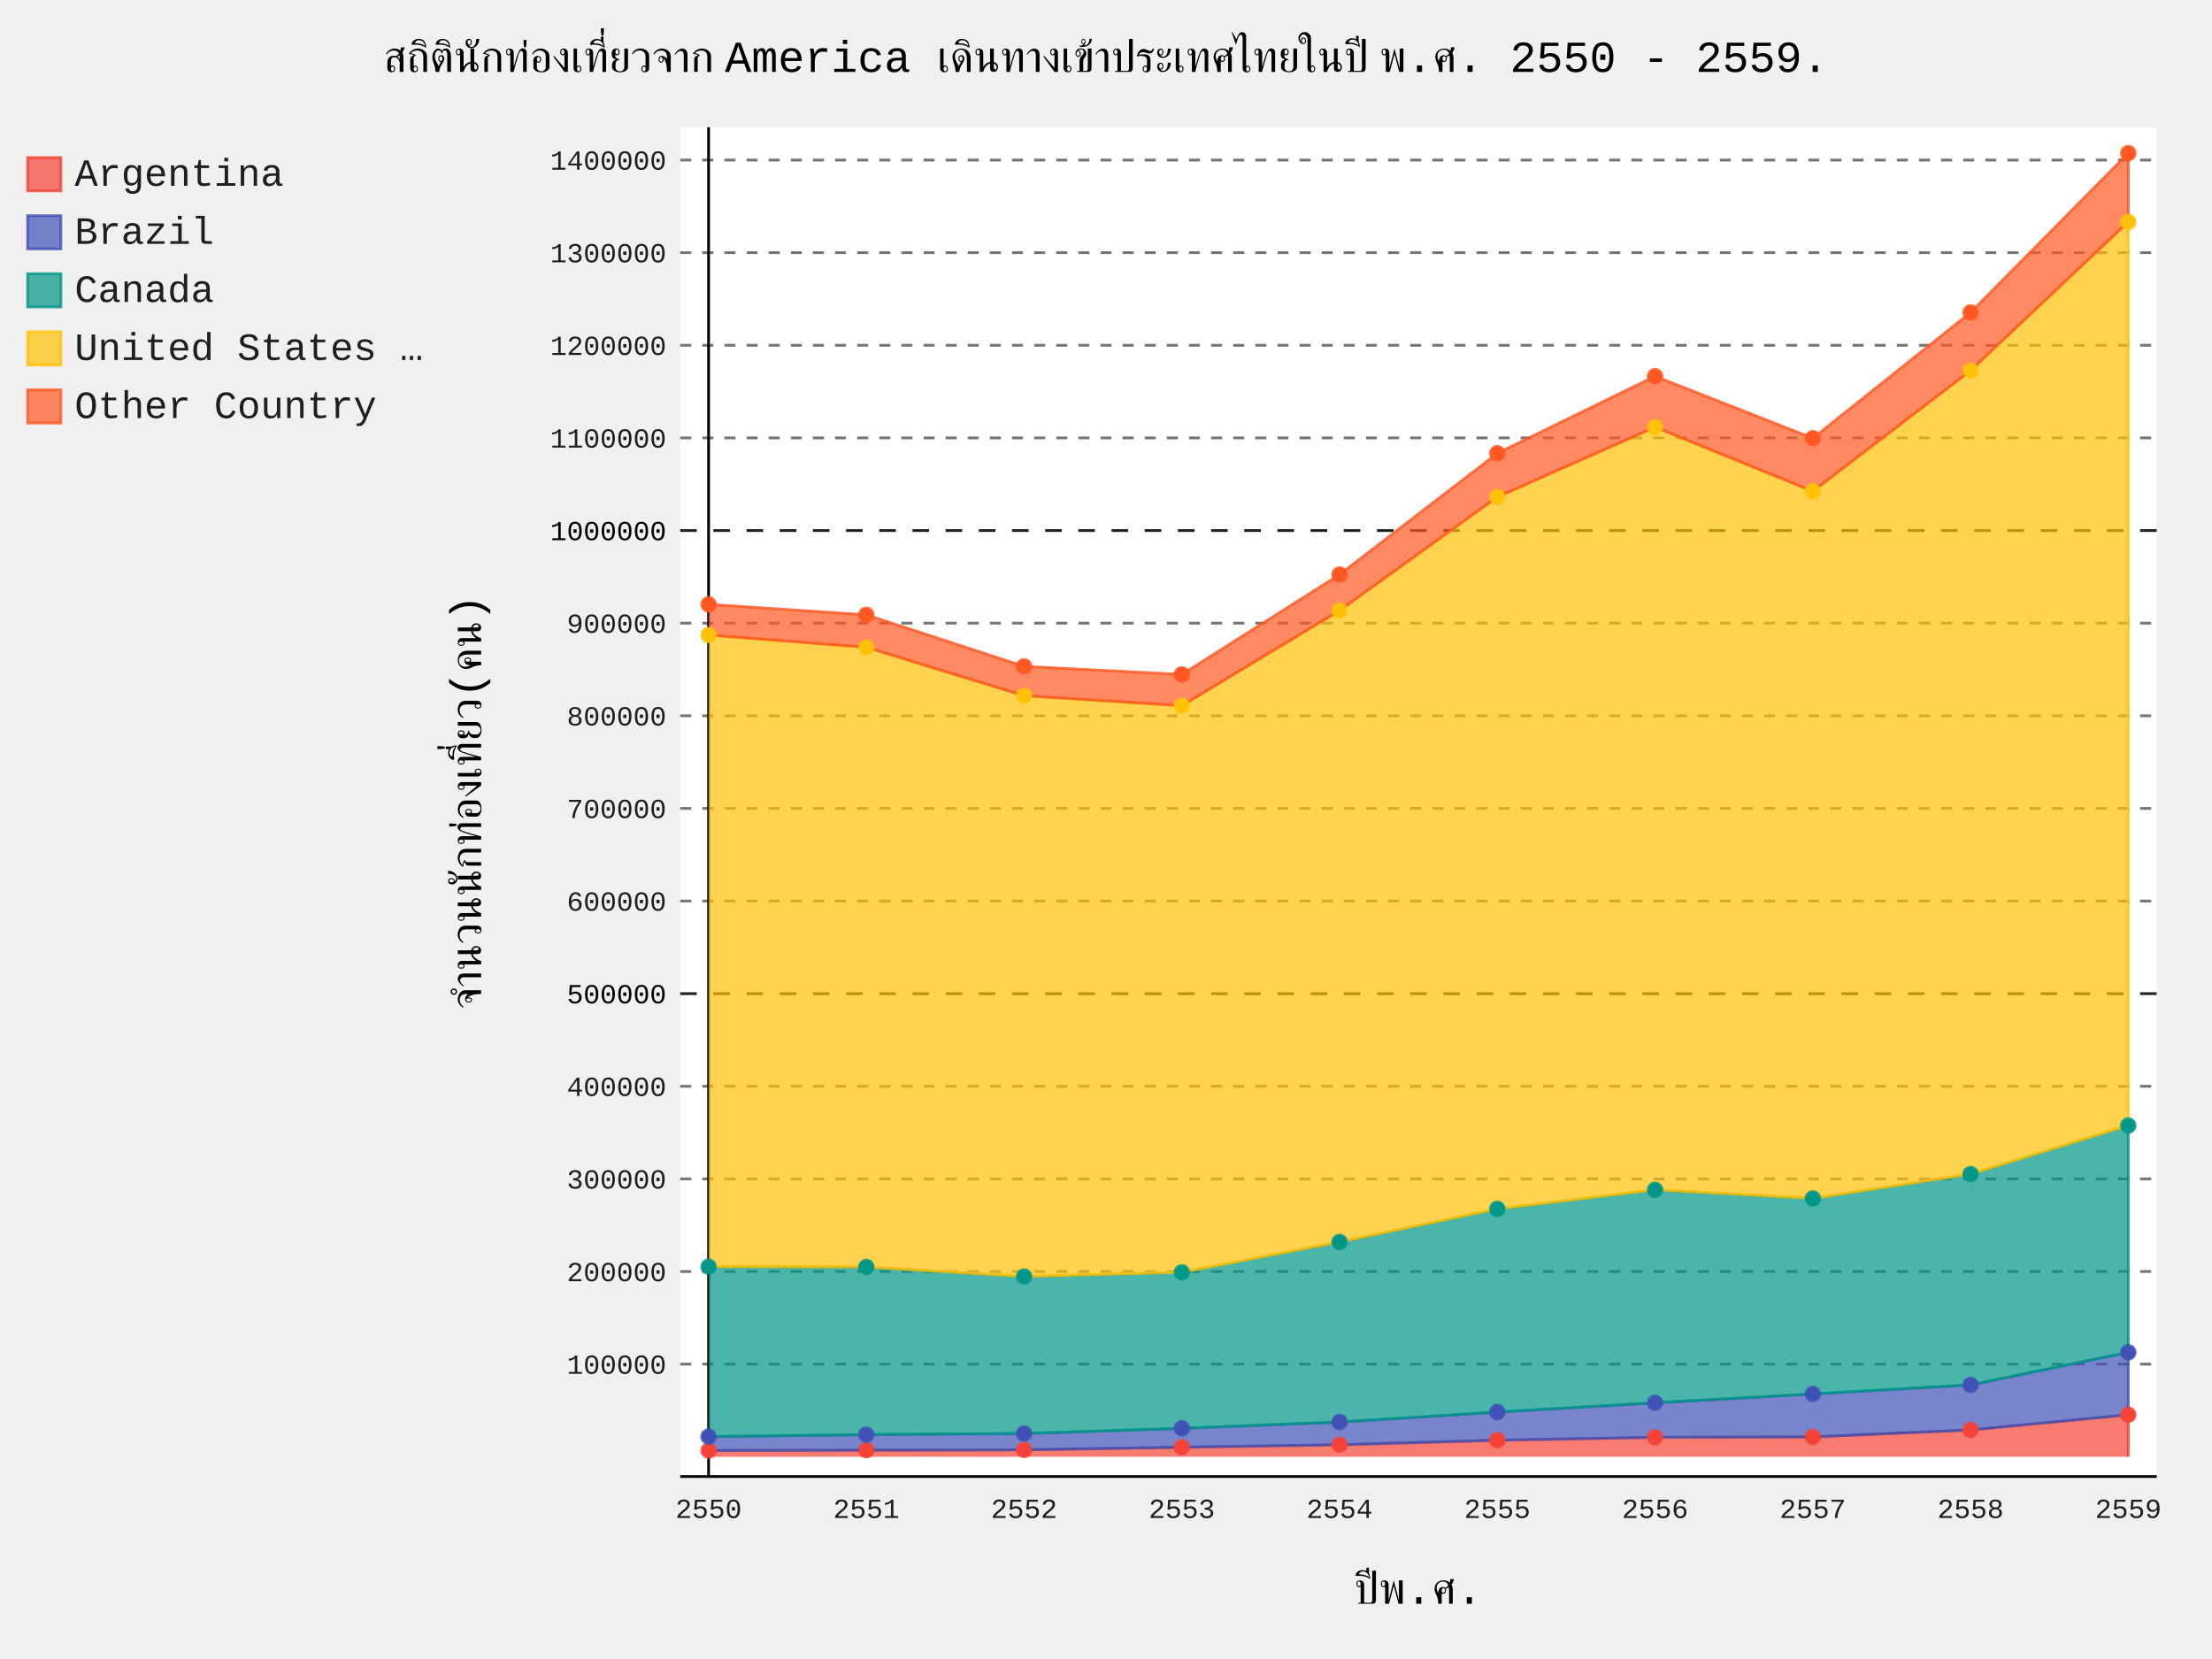
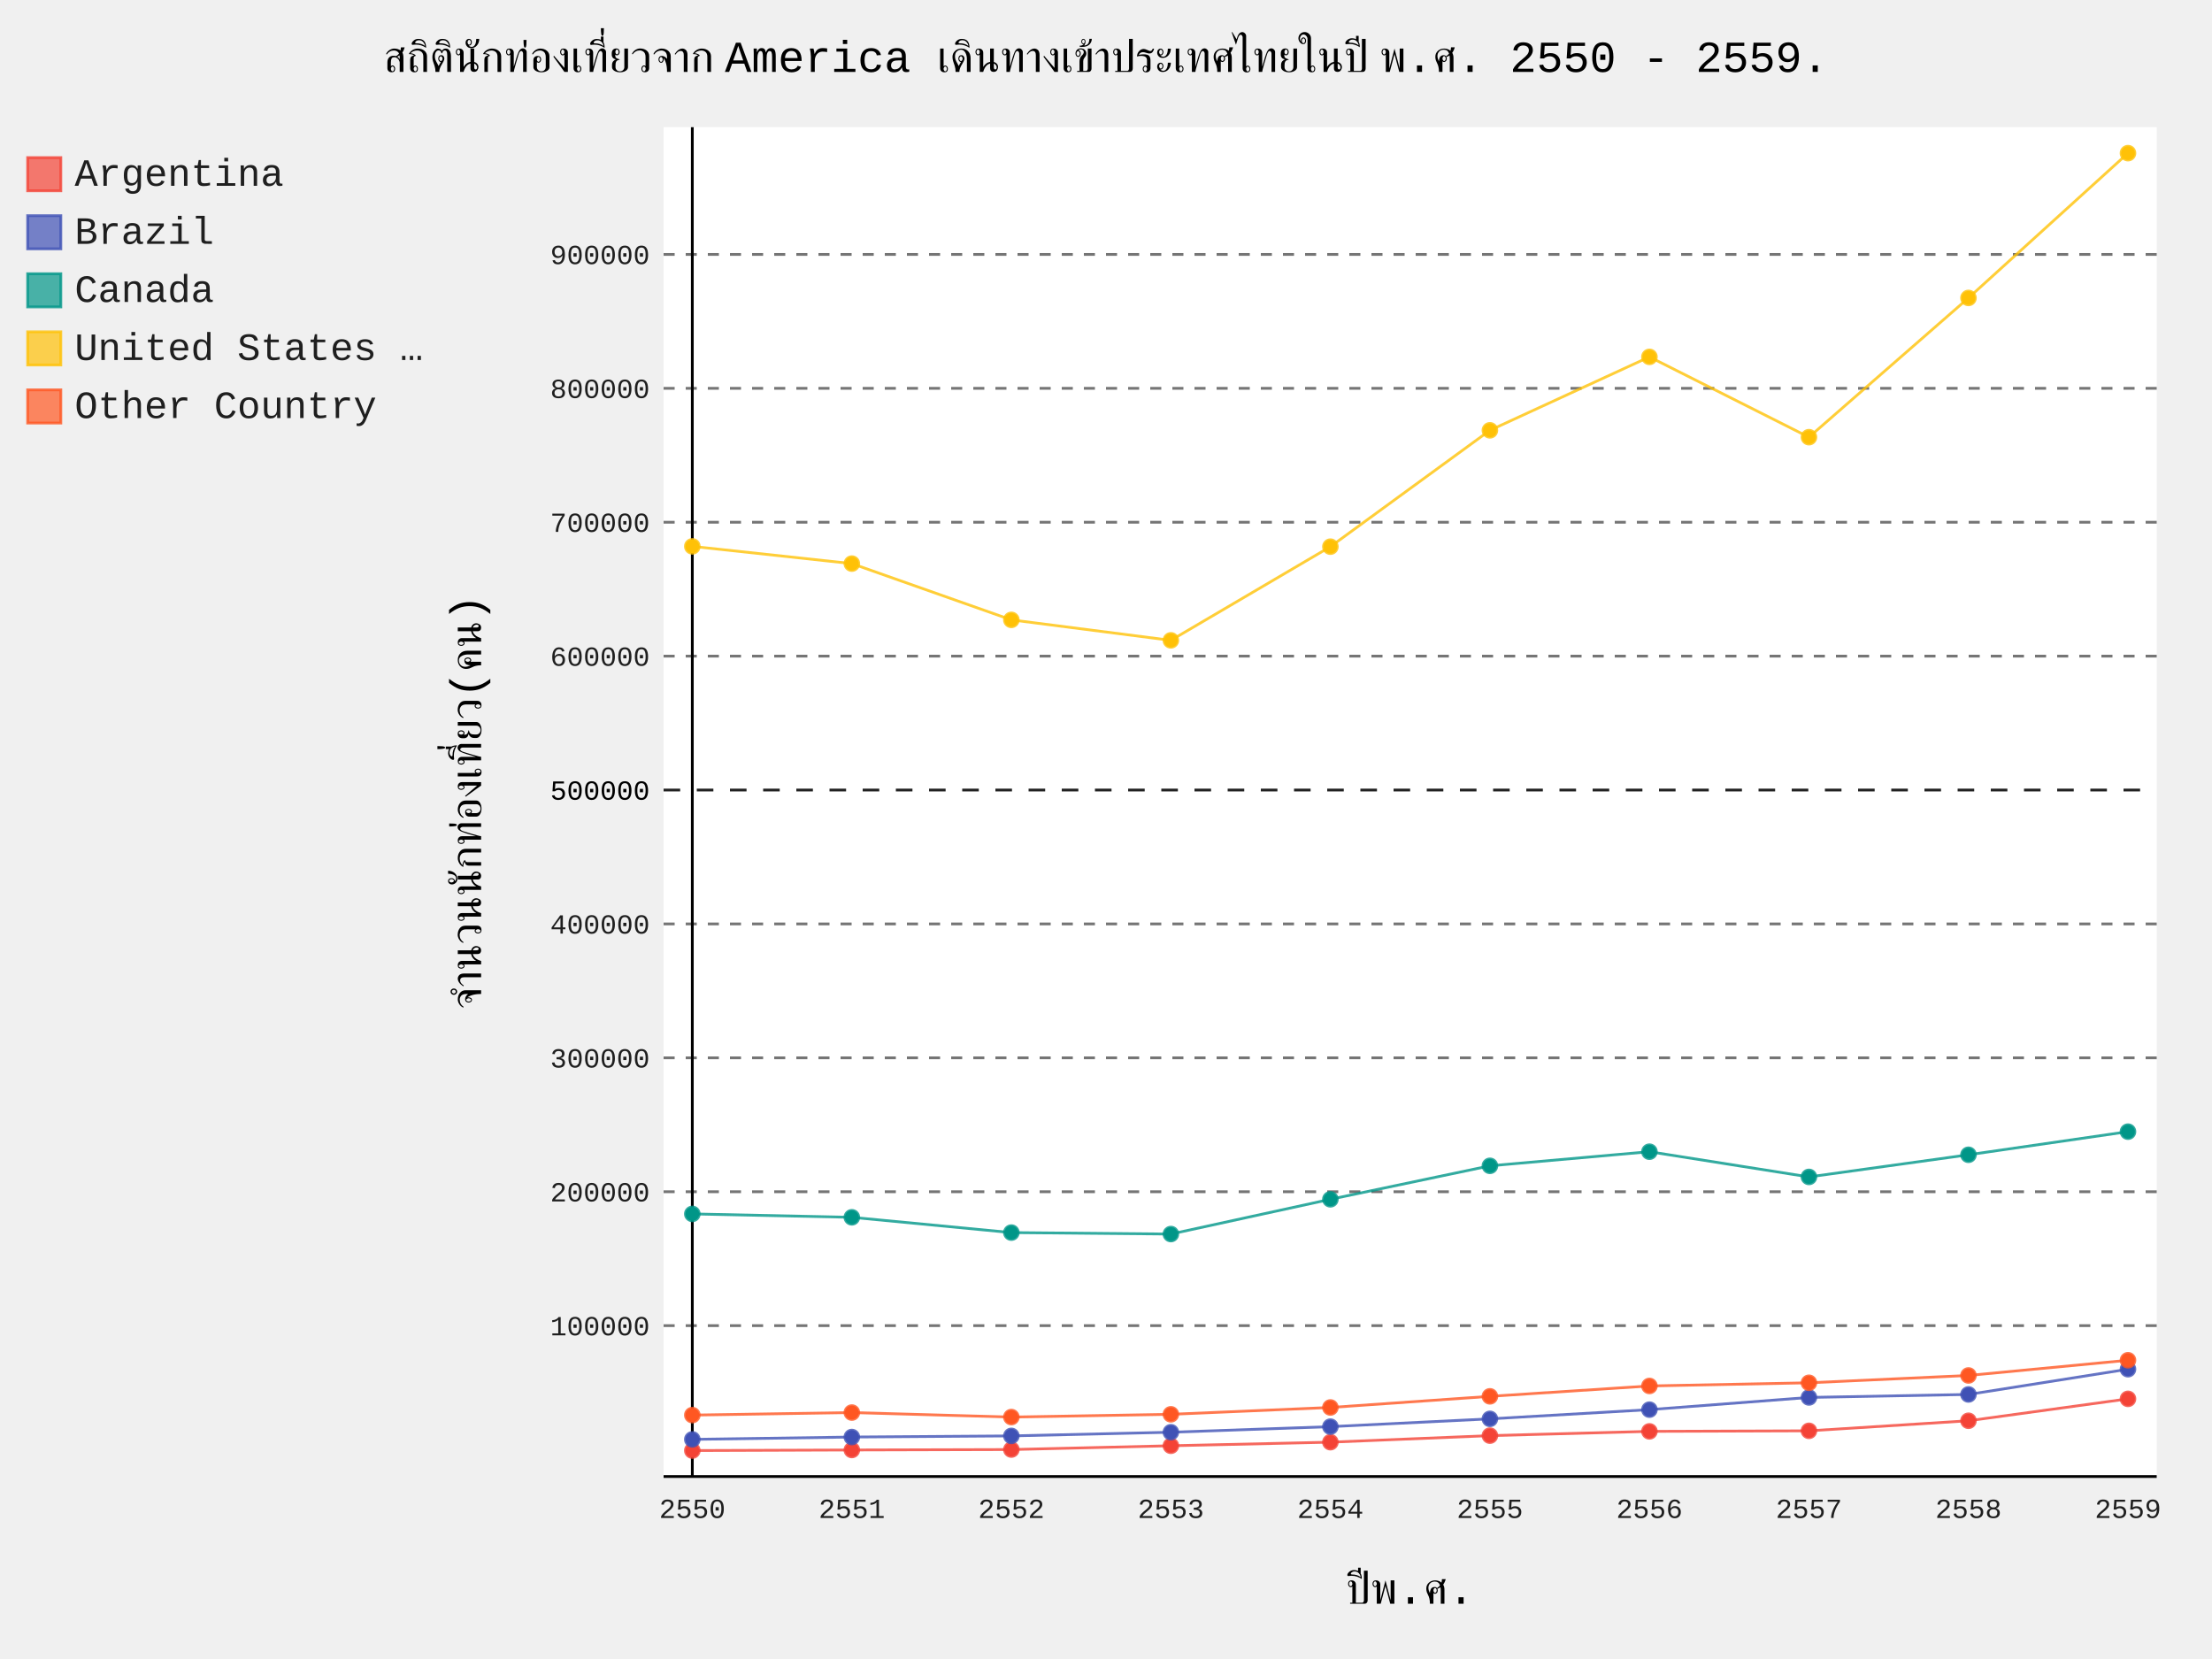
- <svg xmlns="http://www.w3.org/2000/svg" id="chart-09b6142a-4076-4bec-ab4a-c68f798ae12e" class="pygal-chart" viewBox="0 0 800 600">
+ <svg xmlns="http://www.w3.org/2000/svg" id="chart-22b1b432-6622-40fc-a43f-d8c0dc845e52" class="pygal-chart" viewBox="0 0 800 600">
  <defs>
-     <style type="text/css">#chart-09b6142a-4076-4bec-ab4a-c68f798ae12e{-webkit-user-select:none;-webkit-font-smoothing:antialiased;font-family:Consolas,"Liberation Mono",Menlo,Courier,monospace}#chart-09b6142a-4076-4bec-ab4a-c68f798ae12e .title{font-family:Consolas,"Liberation Mono",Menlo,Courier,monospace;font-size:16px}#chart-09b6142a-4076-4bec-ab4a-c68f798ae12e .legends .legend text{font-family:Consolas,"Liberation Mono",Menlo,Courier,monospace;font-size:14px}#chart-09b6142a-4076-4bec-ab4a-c68f798ae12e .axis text{font-family:Consolas,"Liberation Mono",Menlo,Courier,monospace;font-size:10px}#chart-09b6142a-4076-4bec-ab4a-c68f798ae12e .axis text.major{font-family:Consolas,"Liberation Mono",Menlo,Courier,monospace;font-size:10px}#chart-09b6142a-4076-4bec-ab4a-c68f798ae12e .text-overlay text.value{font-family:Consolas,"Liberation Mono",Menlo,Courier,monospace;font-size:16px}#chart-09b6142a-4076-4bec-ab4a-c68f798ae12e .text-overlay text.label{font-family:Consolas,"Liberation Mono",Menlo,Courier,monospace;font-size:10px}#chart-09b6142a-4076-4bec-ab4a-c68f798ae12e .tooltip{font-family:Consolas,"Liberation Mono",Menlo,Courier,monospace;font-size:14px}#chart-09b6142a-4076-4bec-ab4a-c68f798ae12e text.no_data{font-family:Consolas,"Liberation Mono",Menlo,Courier,monospace;font-size:64px}
- #chart-09b6142a-4076-4bec-ab4a-c68f798ae12e{background-color:transparent}#chart-09b6142a-4076-4bec-ab4a-c68f798ae12e path,#chart-09b6142a-4076-4bec-ab4a-c68f798ae12e line,#chart-09b6142a-4076-4bec-ab4a-c68f798ae12e rect,#chart-09b6142a-4076-4bec-ab4a-c68f798ae12e circle{-webkit-transition:150ms;-moz-transition:150ms;transition:150ms}#chart-09b6142a-4076-4bec-ab4a-c68f798ae12e .graph &gt; .background{fill:transparent}#chart-09b6142a-4076-4bec-ab4a-c68f798ae12e .plot &gt; .background{fill:#FFFFFF}#chart-09b6142a-4076-4bec-ab4a-c68f798ae12e .graph{fill:rgba(0,0,0,.87)}#chart-09b6142a-4076-4bec-ab4a-c68f798ae12e text.no_data{fill:rgba(0,0,0,1)}#chart-09b6142a-4076-4bec-ab4a-c68f798ae12e .title{fill:rgba(0,0,0,1)}#chart-09b6142a-4076-4bec-ab4a-c68f798ae12e .legends .legend text{fill:rgba(0,0,0,.87)}#chart-09b6142a-4076-4bec-ab4a-c68f798ae12e .legends .legend:hover text{fill:rgba(0,0,0,1)}#chart-09b6142a-4076-4bec-ab4a-c68f798ae12e .axis .line{stroke:rgba(0,0,0,1)}#chart-09b6142a-4076-4bec-ab4a-c68f798ae12e .axis .guide.line{stroke:rgba(0,0,0,.54)}#chart-09b6142a-4076-4bec-ab4a-c68f798ae12e .axis .major.line{stroke:rgba(0,0,0,.87)}#chart-09b6142a-4076-4bec-ab4a-c68f798ae12e .axis text.major{fill:rgba(0,0,0,1)}#chart-09b6142a-4076-4bec-ab4a-c68f798ae12e .axis.y .guides:hover .guide.line,#chart-09b6142a-4076-4bec-ab4a-c68f798ae12e .line-graph .axis.x .guides:hover .guide.line,#chart-09b6142a-4076-4bec-ab4a-c68f798ae12e .stackedline-graph .axis.x .guides:hover .guide.line,#chart-09b6142a-4076-4bec-ab4a-c68f798ae12e .xy-graph .axis.x .guides:hover .guide.line{stroke:rgba(0,0,0,1)}#chart-09b6142a-4076-4bec-ab4a-c68f798ae12e .axis .guides:hover text{fill:rgba(0,0,0,1)}#chart-09b6142a-4076-4bec-ab4a-c68f798ae12e .reactive{fill-opacity:.7;stroke-opacity:.8}#chart-09b6142a-4076-4bec-ab4a-c68f798ae12e .ci{stroke:rgba(0,0,0,.87)}#chart-09b6142a-4076-4bec-ab4a-c68f798ae12e .reactive.active,#chart-09b6142a-4076-4bec-ab4a-c68f798ae12e .active .reactive{fill-opacity:.8;stroke-opacity:.9;stroke-width:4}#chart-09b6142a-4076-4bec-ab4a-c68f798ae12e .ci .reactive.active{stroke-width:1.5}#chart-09b6142a-4076-4bec-ab4a-c68f798ae12e .series text{fill:rgba(0,0,0,1)}#chart-09b6142a-4076-4bec-ab4a-c68f798ae12e .tooltip rect{fill:#FFFFFF;stroke:rgba(0,0,0,1);-webkit-transition:opacity 150ms;-moz-transition:opacity 150ms;transition:opacity 150ms}#chart-09b6142a-4076-4bec-ab4a-c68f798ae12e .tooltip .label{fill:rgba(0,0,0,.87)}#chart-09b6142a-4076-4bec-ab4a-c68f798ae12e .tooltip .label{fill:rgba(0,0,0,.87)}#chart-09b6142a-4076-4bec-ab4a-c68f798ae12e .tooltip .legend{font-size:.8em;fill:rgba(0,0,0,.54)}#chart-09b6142a-4076-4bec-ab4a-c68f798ae12e .tooltip .x_label{font-size:.6em;fill:rgba(0,0,0,1)}#chart-09b6142a-4076-4bec-ab4a-c68f798ae12e .tooltip .xlink{font-size:.5em;text-decoration:underline}#chart-09b6142a-4076-4bec-ab4a-c68f798ae12e .tooltip .value{font-size:1.5em}#chart-09b6142a-4076-4bec-ab4a-c68f798ae12e .bound{font-size:.5em}#chart-09b6142a-4076-4bec-ab4a-c68f798ae12e .max-value{font-size:.75em;fill:rgba(0,0,0,.54)}#chart-09b6142a-4076-4bec-ab4a-c68f798ae12e .map-element{fill:#FFFFFF;stroke:rgba(0,0,0,.54) !important}#chart-09b6142a-4076-4bec-ab4a-c68f798ae12e .map-element .reactive{fill-opacity:inherit;stroke-opacity:inherit}#chart-09b6142a-4076-4bec-ab4a-c68f798ae12e .color-0,#chart-09b6142a-4076-4bec-ab4a-c68f798ae12e .color-0 a:visited{stroke:#F44336;fill:#F44336}#chart-09b6142a-4076-4bec-ab4a-c68f798ae12e .color-1,#chart-09b6142a-4076-4bec-ab4a-c68f798ae12e .color-1 a:visited{stroke:#3F51B5;fill:#3F51B5}#chart-09b6142a-4076-4bec-ab4a-c68f798ae12e .color-2,#chart-09b6142a-4076-4bec-ab4a-c68f798ae12e .color-2 a:visited{stroke:#009688;fill:#009688}#chart-09b6142a-4076-4bec-ab4a-c68f798ae12e .color-3,#chart-09b6142a-4076-4bec-ab4a-c68f798ae12e .color-3 a:visited{stroke:#FFC107;fill:#FFC107}#chart-09b6142a-4076-4bec-ab4a-c68f798ae12e .color-4,#chart-09b6142a-4076-4bec-ab4a-c68f798ae12e .color-4 a:visited{stroke:#FF5722;fill:#FF5722}#chart-09b6142a-4076-4bec-ab4a-c68f798ae12e .text-overlay .color-0 text{fill:black}#chart-09b6142a-4076-4bec-ab4a-c68f798ae12e .text-overlay .color-1 text{fill:black}#chart-09b6142a-4076-4bec-ab4a-c68f798ae12e .text-overlay .color-2 text{fill:black}#chart-09b6142a-4076-4bec-ab4a-c68f798ae12e .text-overlay .color-3 text{fill:black}#chart-09b6142a-4076-4bec-ab4a-c68f798ae12e .text-overlay .color-4 text{fill:black}
- #chart-09b6142a-4076-4bec-ab4a-c68f798ae12e text.no_data{text-anchor:middle}#chart-09b6142a-4076-4bec-ab4a-c68f798ae12e .guide.line{fill:none}#chart-09b6142a-4076-4bec-ab4a-c68f798ae12e .centered{text-anchor:middle}#chart-09b6142a-4076-4bec-ab4a-c68f798ae12e .title{text-anchor:middle}#chart-09b6142a-4076-4bec-ab4a-c68f798ae12e .legends .legend text{fill-opacity:1}#chart-09b6142a-4076-4bec-ab4a-c68f798ae12e .axis.x text{text-anchor:middle}#chart-09b6142a-4076-4bec-ab4a-c68f798ae12e .axis.x:not(.web) text[transform]{text-anchor:start}#chart-09b6142a-4076-4bec-ab4a-c68f798ae12e .axis.x:not(.web) text[transform].backwards{text-anchor:end}#chart-09b6142a-4076-4bec-ab4a-c68f798ae12e .axis.y text{text-anchor:end}#chart-09b6142a-4076-4bec-ab4a-c68f798ae12e .axis.y text[transform].backwards{text-anchor:start}#chart-09b6142a-4076-4bec-ab4a-c68f798ae12e .axis.y2 text{text-anchor:start}#chart-09b6142a-4076-4bec-ab4a-c68f798ae12e .axis.y2 text[transform].backwards{text-anchor:end}#chart-09b6142a-4076-4bec-ab4a-c68f798ae12e .axis .guide.line{stroke-dasharray:4,4}#chart-09b6142a-4076-4bec-ab4a-c68f798ae12e .axis .major.guide.line{stroke-dasharray:6,6}#chart-09b6142a-4076-4bec-ab4a-c68f798ae12e .horizontal .axis.y .guide.line,#chart-09b6142a-4076-4bec-ab4a-c68f798ae12e .horizontal .axis.y2 .guide.line,#chart-09b6142a-4076-4bec-ab4a-c68f798ae12e .vertical .axis.x .guide.line{opacity:0}#chart-09b6142a-4076-4bec-ab4a-c68f798ae12e .horizontal .axis.always_show .guide.line,#chart-09b6142a-4076-4bec-ab4a-c68f798ae12e .vertical .axis.always_show .guide.line{opacity:1 !important}#chart-09b6142a-4076-4bec-ab4a-c68f798ae12e .axis.y .guides:hover .guide.line,#chart-09b6142a-4076-4bec-ab4a-c68f798ae12e .axis.y2 .guides:hover .guide.line,#chart-09b6142a-4076-4bec-ab4a-c68f798ae12e .axis.x .guides:hover .guide.line{opacity:1}#chart-09b6142a-4076-4bec-ab4a-c68f798ae12e .axis .guides:hover text{opacity:1}#chart-09b6142a-4076-4bec-ab4a-c68f798ae12e .nofill{fill:none}#chart-09b6142a-4076-4bec-ab4a-c68f798ae12e .subtle-fill{fill-opacity:.2}#chart-09b6142a-4076-4bec-ab4a-c68f798ae12e .dot{stroke-width:1px;fill-opacity:1}#chart-09b6142a-4076-4bec-ab4a-c68f798ae12e .dot.active{stroke-width:5px}#chart-09b6142a-4076-4bec-ab4a-c68f798ae12e .dot.negative{fill:transparent}#chart-09b6142a-4076-4bec-ab4a-c68f798ae12e text,#chart-09b6142a-4076-4bec-ab4a-c68f798ae12e tspan{stroke:none !important}#chart-09b6142a-4076-4bec-ab4a-c68f798ae12e .series text.active{opacity:1}#chart-09b6142a-4076-4bec-ab4a-c68f798ae12e .tooltip rect{fill-opacity:.95;stroke-width:.5}#chart-09b6142a-4076-4bec-ab4a-c68f798ae12e .tooltip text{fill-opacity:1}#chart-09b6142a-4076-4bec-ab4a-c68f798ae12e .showable{visibility:hidden}#chart-09b6142a-4076-4bec-ab4a-c68f798ae12e .showable.shown{visibility:visible}#chart-09b6142a-4076-4bec-ab4a-c68f798ae12e .gauge-background{fill:rgba(229,229,229,1);stroke:none}#chart-09b6142a-4076-4bec-ab4a-c68f798ae12e .bg-lines{stroke:transparent;stroke-width:2px}</style>
+     <style type="text/css">#chart-22b1b432-6622-40fc-a43f-d8c0dc845e52{-webkit-user-select:none;-webkit-font-smoothing:antialiased;font-family:Consolas,"Liberation Mono",Menlo,Courier,monospace}#chart-22b1b432-6622-40fc-a43f-d8c0dc845e52 .title{font-family:Consolas,"Liberation Mono",Menlo,Courier,monospace;font-size:16px}#chart-22b1b432-6622-40fc-a43f-d8c0dc845e52 .legends .legend text{font-family:Consolas,"Liberation Mono",Menlo,Courier,monospace;font-size:14px}#chart-22b1b432-6622-40fc-a43f-d8c0dc845e52 .axis text{font-family:Consolas,"Liberation Mono",Menlo,Courier,monospace;font-size:10px}#chart-22b1b432-6622-40fc-a43f-d8c0dc845e52 .axis text.major{font-family:Consolas,"Liberation Mono",Menlo,Courier,monospace;font-size:10px}#chart-22b1b432-6622-40fc-a43f-d8c0dc845e52 .text-overlay text.value{font-family:Consolas,"Liberation Mono",Menlo,Courier,monospace;font-size:16px}#chart-22b1b432-6622-40fc-a43f-d8c0dc845e52 .text-overlay text.label{font-family:Consolas,"Liberation Mono",Menlo,Courier,monospace;font-size:10px}#chart-22b1b432-6622-40fc-a43f-d8c0dc845e52 .tooltip{font-family:Consolas,"Liberation Mono",Menlo,Courier,monospace;font-size:14px}#chart-22b1b432-6622-40fc-a43f-d8c0dc845e52 text.no_data{font-family:Consolas,"Liberation Mono",Menlo,Courier,monospace;font-size:64px}
+ #chart-22b1b432-6622-40fc-a43f-d8c0dc845e52{background-color:transparent}#chart-22b1b432-6622-40fc-a43f-d8c0dc845e52 path,#chart-22b1b432-6622-40fc-a43f-d8c0dc845e52 line,#chart-22b1b432-6622-40fc-a43f-d8c0dc845e52 rect,#chart-22b1b432-6622-40fc-a43f-d8c0dc845e52 circle{-webkit-transition:150ms;-moz-transition:150ms;transition:150ms}#chart-22b1b432-6622-40fc-a43f-d8c0dc845e52 .graph &gt; .background{fill:transparent}#chart-22b1b432-6622-40fc-a43f-d8c0dc845e52 .plot &gt; .background{fill:#FFFFFF}#chart-22b1b432-6622-40fc-a43f-d8c0dc845e52 .graph{fill:rgba(0,0,0,.87)}#chart-22b1b432-6622-40fc-a43f-d8c0dc845e52 text.no_data{fill:rgba(0,0,0,1)}#chart-22b1b432-6622-40fc-a43f-d8c0dc845e52 .title{fill:rgba(0,0,0,1)}#chart-22b1b432-6622-40fc-a43f-d8c0dc845e52 .legends .legend text{fill:rgba(0,0,0,.87)}#chart-22b1b432-6622-40fc-a43f-d8c0dc845e52 .legends .legend:hover text{fill:rgba(0,0,0,1)}#chart-22b1b432-6622-40fc-a43f-d8c0dc845e52 .axis .line{stroke:rgba(0,0,0,1)}#chart-22b1b432-6622-40fc-a43f-d8c0dc845e52 .axis .guide.line{stroke:rgba(0,0,0,.54)}#chart-22b1b432-6622-40fc-a43f-d8c0dc845e52 .axis .major.line{stroke:rgba(0,0,0,.87)}#chart-22b1b432-6622-40fc-a43f-d8c0dc845e52 .axis text.major{fill:rgba(0,0,0,1)}#chart-22b1b432-6622-40fc-a43f-d8c0dc845e52 .axis.y .guides:hover .guide.line,#chart-22b1b432-6622-40fc-a43f-d8c0dc845e52 .line-graph .axis.x .guides:hover .guide.line,#chart-22b1b432-6622-40fc-a43f-d8c0dc845e52 .stackedline-graph .axis.x .guides:hover .guide.line,#chart-22b1b432-6622-40fc-a43f-d8c0dc845e52 .xy-graph .axis.x .guides:hover .guide.line{stroke:rgba(0,0,0,1)}#chart-22b1b432-6622-40fc-a43f-d8c0dc845e52 .axis .guides:hover text{fill:rgba(0,0,0,1)}#chart-22b1b432-6622-40fc-a43f-d8c0dc845e52 .reactive{fill-opacity:.7;stroke-opacity:.8}#chart-22b1b432-6622-40fc-a43f-d8c0dc845e52 .ci{stroke:rgba(0,0,0,.87)}#chart-22b1b432-6622-40fc-a43f-d8c0dc845e52 .reactive.active,#chart-22b1b432-6622-40fc-a43f-d8c0dc845e52 .active .reactive{fill-opacity:.8;stroke-opacity:.9;stroke-width:4}#chart-22b1b432-6622-40fc-a43f-d8c0dc845e52 .ci .reactive.active{stroke-width:1.5}#chart-22b1b432-6622-40fc-a43f-d8c0dc845e52 .series text{fill:rgba(0,0,0,1)}#chart-22b1b432-6622-40fc-a43f-d8c0dc845e52 .tooltip rect{fill:#FFFFFF;stroke:rgba(0,0,0,1);-webkit-transition:opacity 150ms;-moz-transition:opacity 150ms;transition:opacity 150ms}#chart-22b1b432-6622-40fc-a43f-d8c0dc845e52 .tooltip .label{fill:rgba(0,0,0,.87)}#chart-22b1b432-6622-40fc-a43f-d8c0dc845e52 .tooltip .label{fill:rgba(0,0,0,.87)}#chart-22b1b432-6622-40fc-a43f-d8c0dc845e52 .tooltip .legend{font-size:.8em;fill:rgba(0,0,0,.54)}#chart-22b1b432-6622-40fc-a43f-d8c0dc845e52 .tooltip .x_label{font-size:.6em;fill:rgba(0,0,0,1)}#chart-22b1b432-6622-40fc-a43f-d8c0dc845e52 .tooltip .xlink{font-size:.5em;text-decoration:underline}#chart-22b1b432-6622-40fc-a43f-d8c0dc845e52 .tooltip .value{font-size:1.5em}#chart-22b1b432-6622-40fc-a43f-d8c0dc845e52 .bound{font-size:.5em}#chart-22b1b432-6622-40fc-a43f-d8c0dc845e52 .max-value{font-size:.75em;fill:rgba(0,0,0,.54)}#chart-22b1b432-6622-40fc-a43f-d8c0dc845e52 .map-element{fill:#FFFFFF;stroke:rgba(0,0,0,.54) !important}#chart-22b1b432-6622-40fc-a43f-d8c0dc845e52 .map-element .reactive{fill-opacity:inherit;stroke-opacity:inherit}#chart-22b1b432-6622-40fc-a43f-d8c0dc845e52 .color-0,#chart-22b1b432-6622-40fc-a43f-d8c0dc845e52 .color-0 a:visited{stroke:#F44336;fill:#F44336}#chart-22b1b432-6622-40fc-a43f-d8c0dc845e52 .color-1,#chart-22b1b432-6622-40fc-a43f-d8c0dc845e52 .color-1 a:visited{stroke:#3F51B5;fill:#3F51B5}#chart-22b1b432-6622-40fc-a43f-d8c0dc845e52 .color-2,#chart-22b1b432-6622-40fc-a43f-d8c0dc845e52 .color-2 a:visited{stroke:#009688;fill:#009688}#chart-22b1b432-6622-40fc-a43f-d8c0dc845e52 .color-3,#chart-22b1b432-6622-40fc-a43f-d8c0dc845e52 .color-3 a:visited{stroke:#FFC107;fill:#FFC107}#chart-22b1b432-6622-40fc-a43f-d8c0dc845e52 .color-4,#chart-22b1b432-6622-40fc-a43f-d8c0dc845e52 .color-4 a:visited{stroke:#FF5722;fill:#FF5722}#chart-22b1b432-6622-40fc-a43f-d8c0dc845e52 .text-overlay .color-0 text{fill:black}#chart-22b1b432-6622-40fc-a43f-d8c0dc845e52 .text-overlay .color-1 text{fill:black}#chart-22b1b432-6622-40fc-a43f-d8c0dc845e52 .text-overlay .color-2 text{fill:black}#chart-22b1b432-6622-40fc-a43f-d8c0dc845e52 .text-overlay .color-3 text{fill:black}#chart-22b1b432-6622-40fc-a43f-d8c0dc845e52 .text-overlay .color-4 text{fill:black}
+ #chart-22b1b432-6622-40fc-a43f-d8c0dc845e52 text.no_data{text-anchor:middle}#chart-22b1b432-6622-40fc-a43f-d8c0dc845e52 .guide.line{fill:none}#chart-22b1b432-6622-40fc-a43f-d8c0dc845e52 .centered{text-anchor:middle}#chart-22b1b432-6622-40fc-a43f-d8c0dc845e52 .title{text-anchor:middle}#chart-22b1b432-6622-40fc-a43f-d8c0dc845e52 .legends .legend text{fill-opacity:1}#chart-22b1b432-6622-40fc-a43f-d8c0dc845e52 .axis.x text{text-anchor:middle}#chart-22b1b432-6622-40fc-a43f-d8c0dc845e52 .axis.x:not(.web) text[transform]{text-anchor:start}#chart-22b1b432-6622-40fc-a43f-d8c0dc845e52 .axis.x:not(.web) text[transform].backwards{text-anchor:end}#chart-22b1b432-6622-40fc-a43f-d8c0dc845e52 .axis.y text{text-anchor:end}#chart-22b1b432-6622-40fc-a43f-d8c0dc845e52 .axis.y text[transform].backwards{text-anchor:start}#chart-22b1b432-6622-40fc-a43f-d8c0dc845e52 .axis.y2 text{text-anchor:start}#chart-22b1b432-6622-40fc-a43f-d8c0dc845e52 .axis.y2 text[transform].backwards{text-anchor:end}#chart-22b1b432-6622-40fc-a43f-d8c0dc845e52 .axis .guide.line{stroke-dasharray:4,4}#chart-22b1b432-6622-40fc-a43f-d8c0dc845e52 .axis .major.guide.line{stroke-dasharray:6,6}#chart-22b1b432-6622-40fc-a43f-d8c0dc845e52 .horizontal .axis.y .guide.line,#chart-22b1b432-6622-40fc-a43f-d8c0dc845e52 .horizontal .axis.y2 .guide.line,#chart-22b1b432-6622-40fc-a43f-d8c0dc845e52 .vertical .axis.x .guide.line{opacity:0}#chart-22b1b432-6622-40fc-a43f-d8c0dc845e52 .horizontal .axis.always_show .guide.line,#chart-22b1b432-6622-40fc-a43f-d8c0dc845e52 .vertical .axis.always_show .guide.line{opacity:1 !important}#chart-22b1b432-6622-40fc-a43f-d8c0dc845e52 .axis.y .guides:hover .guide.line,#chart-22b1b432-6622-40fc-a43f-d8c0dc845e52 .axis.y2 .guides:hover .guide.line,#chart-22b1b432-6622-40fc-a43f-d8c0dc845e52 .axis.x .guides:hover .guide.line{opacity:1}#chart-22b1b432-6622-40fc-a43f-d8c0dc845e52 .axis .guides:hover text{opacity:1}#chart-22b1b432-6622-40fc-a43f-d8c0dc845e52 .nofill{fill:none}#chart-22b1b432-6622-40fc-a43f-d8c0dc845e52 .subtle-fill{fill-opacity:.2}#chart-22b1b432-6622-40fc-a43f-d8c0dc845e52 .dot{stroke-width:1px;fill-opacity:1}#chart-22b1b432-6622-40fc-a43f-d8c0dc845e52 .dot.active{stroke-width:5px}#chart-22b1b432-6622-40fc-a43f-d8c0dc845e52 .dot.negative{fill:transparent}#chart-22b1b432-6622-40fc-a43f-d8c0dc845e52 text,#chart-22b1b432-6622-40fc-a43f-d8c0dc845e52 tspan{stroke:none !important}#chart-22b1b432-6622-40fc-a43f-d8c0dc845e52 .series text.active{opacity:1}#chart-22b1b432-6622-40fc-a43f-d8c0dc845e52 .tooltip rect{fill-opacity:.95;stroke-width:.5}#chart-22b1b432-6622-40fc-a43f-d8c0dc845e52 .tooltip text{fill-opacity:1}#chart-22b1b432-6622-40fc-a43f-d8c0dc845e52 .showable{visibility:hidden}#chart-22b1b432-6622-40fc-a43f-d8c0dc845e52 .showable.shown{visibility:visible}#chart-22b1b432-6622-40fc-a43f-d8c0dc845e52 .gauge-background{fill:rgba(229,229,229,1);stroke:none}#chart-22b1b432-6622-40fc-a43f-d8c0dc845e52 .bg-lines{stroke:transparent;stroke-width:2px}</style>
  </defs>
-   <g class="graph stackedline-graph vertical">
+   <g class="graph line-graph vertical">
    <rect class="background" height="600" width="800" x="0" y="0" />
-     <g class="plot" transform="translate(246, 46)">
-       <rect class="background" height="488" width="534.0" x="0" y="0" />
+     <g class="plot" transform="translate(240, 46)">
+       <rect class="background" height="488" width="540.0" x="0" y="0" />
      <g class="axis y always_show">
-         <path class="line" d="M0 488 h534" />
-         <g class="guides">
-           <path class="guide line" d="M0 447.363 h534" />
-           <text class="" x="-5" y="450.863">100000</text>
-         </g>
-         <g class="guides">
-           <path class="guide line" d="M0 413.864 h534" />
-           <text class="" x="-5" y="417.364">200000</text>
-         </g>
-         <g class="guides">
-           <path class="guide line" d="M0 380.366 h534" />
-           <text class="" x="-5" y="383.866">300000</text>
-         </g>
-         <g class="guides">
-           <path class="guide line" d="M0 346.867 h534" />
-           <text class="" x="-5" y="350.367">400000</text>
-         </g>
-         <g class="guides">
-           <path class="major guide line" d="M0 313.369 h534" />
-           <text class="major" x="-5" y="316.869">500000</text>
-         </g>
-         <g class="guides">
-           <path class="guide line" d="M0 279.87 h534" />
-           <text class="" x="-5" y="283.37">600000</text>
-         </g>
-         <g class="guides">
-           <path class="guide line" d="M0 246.372 h534" />
-           <text class="" x="-5" y="249.872">700000</text>
-         </g>
-         <g class="guides">
-           <path class="guide line" d="M0 212.874 h534" />
-           <text class="" x="-5" y="216.374">800000</text>
-         </g>
-         <g class="guides">
-           <path class="guide line" d="M0 179.375 h534" />
-           <text class="" x="-5" y="182.875">900000</text>
-         </g>
-         <g class="guides">
-           <path class="major guide line" d="M0 145.877 h534" />
-           <text class="major" x="-5" y="149.377">1000000</text>
-         </g>
-         <g class="guides">
-           <path class="guide line" d="M0 112.378 h534" />
-           <text class="" x="-5" y="115.878">1100000</text>
-         </g>
-         <g class="guides">
-           <path class="guide line" d="M0 78.88 h534" />
-           <text class="" x="-5" y="82.38">1200000</text>
-         </g>
-         <g class="guides">
-           <path class="guide line" d="M0 45.381 h534" />
-           <text class="" x="-5" y="48.881">1300000</text>
-         </g>
-         <g class="guides">
-           <path class="guide line" d="M0 11.883 h534" />
-           <text class="" x="-5" y="15.383">1400000</text>
+         <path class="line" d="M0 488 h540" />
+         <g class="guides">
+           <path class="guide line" d="M0 433.435 h540" />
+           <text class="" x="-5" y="436.935">100000</text>
+         </g>
+         <g class="guides">
+           <path class="guide line" d="M0 385.007 h540" />
+           <text class="" x="-5" y="388.507">200000</text>
+         </g>
+         <g class="guides">
+           <path class="guide line" d="M0 336.58 h540" />
+           <text class="" x="-5" y="340.08">300000</text>
+         </g>
+         <g class="guides">
+           <path class="guide line" d="M0 288.153 h540" />
+           <text class="" x="-5" y="291.653">400000</text>
+         </g>
+         <g class="guides">
+           <path class="major guide line" d="M0 239.726 h540" />
+           <text class="major" x="-5" y="243.226">500000</text>
+         </g>
+         <g class="guides">
+           <path class="guide line" d="M0 191.298 h540" />
+           <text class="" x="-5" y="194.798">600000</text>
+         </g>
+         <g class="guides">
+           <path class="guide line" d="M0 142.871 h540" />
+           <text class="" x="-5" y="146.371">700000</text>
+         </g>
+         <g class="guides">
+           <path class="guide line" d="M0 94.444 h540" />
+           <text class="" x="-5" y="97.944">800000</text>
+         </g>
+         <g class="guides">
+           <path class="guide line" d="M0 46.016 h540" />
+           <text class="" x="-5" y="49.516">900000</text>
        </g>
      </g>
      <g class="axis x">
        <g class="guides">
-           <path class="line" d="M10.269 0 v488" />
-           <text class="" x="10.269" y="503.0">2550</text>
-         </g>
-         <g class="guides">
-           <path class="guide line" d="M67.321 0 v488" />
-           <text class="" x="67.321" y="503.0">2551</text>
-         </g>
-         <g class="guides">
-           <path class="guide line" d="M124.372 0 v488" />
-           <text class="" x="124.372" y="503.0">2552</text>
-         </g>
-         <g class="guides">
-           <path class="guide line" d="M181.423 0 v488" />
-           <text class="" x="181.423" y="503.0">2553</text>
-         </g>
-         <g class="guides">
-           <path class="guide line" d="M238.474 0 v488" />
-           <text class="" x="238.474" y="503.0">2554</text>
-         </g>
-         <g class="guides">
-           <path class="guide line" d="M295.526 0 v488" />
-           <text class="" x="295.526" y="503.0">2555</text>
-         </g>
-         <g class="guides">
-           <path class="guide line" d="M352.577 0 v488" />
-           <text class="" x="352.577" y="503.0">2556</text>
-         </g>
-         <g class="guides">
-           <path class="guide line" d="M409.628 0 v488" />
-           <text class="" x="409.628" y="503.0">2557</text>
-         </g>
-         <g class="guides">
-           <path class="guide line" d="M466.679 0 v488" />
-           <text class="" x="466.679" y="503.0">2558</text>
-         </g>
-         <g class="guides">
-           <path class="guide line" d="M523.731 0 v488" />
-           <text class="" x="523.731" y="503.0">2559</text>
+           <path class="line" d="M10.385 0 v488" />
+           <text class="" x="10.385" y="503.0">2550</text>
+         </g>
+         <g class="guides">
+           <path class="guide line" d="M68.077 0 v488" />
+           <text class="" x="68.077" y="503.0">2551</text>
+         </g>
+         <g class="guides">
+           <path class="guide line" d="M125.769 0 v488" />
+           <text class="" x="125.769" y="503.0">2552</text>
+         </g>
+         <g class="guides">
+           <path class="guide line" d="M183.462 0 v488" />
+           <text class="" x="183.462" y="503.0">2553</text>
+         </g>
+         <g class="guides">
+           <path class="guide line" d="M241.154 0 v488" />
+           <text class="" x="241.154" y="503.0">2554</text>
+         </g>
+         <g class="guides">
+           <path class="guide line" d="M298.846 0 v488" />
+           <text class="" x="298.846" y="503.0">2555</text>
+         </g>
+         <g class="guides">
+           <path class="guide line" d="M356.538 0 v488" />
+           <text class="" x="356.538" y="503.0">2556</text>
+         </g>
+         <g class="guides">
+           <path class="guide line" d="M414.231 0 v488" />
+           <text class="" x="414.231" y="503.0">2557</text>
+         </g>
+         <g class="guides">
+           <path class="guide line" d="M471.923 0 v488" />
+           <text class="" x="471.923" y="503.0">2558</text>
+         </g>
+         <g class="guides">
+           <path class="guide line" d="M529.615 0 v488" />
+           <text class="" x="529.615" y="503.0">2559</text>
        </g>
      </g>
      <g class="series serie-0 color-0">
-         <path class="line reactive" d="M10.269 480.861 L10.269 478.615 67.321 478.472 124.372 478.363 181.423 477.413 238.474 476.516 295.526 474.881 352.577 473.815 409.628 473.68 466.679 471.16 523.731 465.679 523.731 480.861" />
+         <path class="line reactive nofill" d="M10.385 478.615 L68.077 478.408 125.769 478.25 183.462 476.878 241.154 475.581 298.846 473.216 356.538 471.675 414.231 471.48 471.923 467.837 529.615 459.914" />
      </g>
      <g class="series serie-1 color-1">
-         <path class="line reactive" d="M10.269 473.572 L67.321 472.843 124.372 472.45 181.423 470.583 238.474 468.289 295.526 464.701 352.577 461.332 409.628 458.144 466.679 454.877 523.731 443.078 523.731 465.679 466.679 471.16 409.628 473.68 352.577 473.815 295.526 474.881 238.474 476.516 181.423 477.413 124.372 478.363 67.321 478.472 10.269 478.615" />
+         <path class="line reactive nofill" d="M10.385 474.571 L68.077 473.724 125.769 473.315 183.462 471.988 241.154 469.968 298.846 467.146 356.538 463.816 414.231 459.402 471.923 458.322 529.615 449.189" />
      </g>
      <g class="series serie-2 color-2">
-         <path class="line reactive" d="M10.269 412.122 L67.321 412.244 124.372 415.677 181.423 414.174 238.474 403.183 295.526 391.221 352.577 384.32 409.628 387.442 466.679 378.634 523.731 361.051 523.731 443.078 466.679 454.877 409.628 458.144 352.577 461.332 295.526 464.701 238.474 468.289 181.423 470.583 124.372 472.45 67.321 472.843 10.269 473.572" />
+         <path class="line reactive nofill" d="M10.385 393.027 L68.077 394.257 125.769 399.786 183.462 400.314 241.154 387.741 298.846 375.635 356.538 370.529 414.231 379.652 471.923 371.641 529.615 363.279" />
      </g>
      <g class="series serie-3 color-3">
-         <path class="line reactive" d="M10.269 183.672 L67.321 188.107 124.372 205.616 181.423 209.233 238.474 174.808 295.526 133.74 352.577 108.465 409.628 131.675 466.679 88.033 523.731 34.225 523.731 361.051 466.679 378.634 409.628 387.442 352.577 384.32 295.526 391.221 238.474 403.183 181.423 414.174 124.372 415.677 67.321 412.244 10.269 412.122" />
+         <path class="line reactive nofill" d="M10.385 151.601 L68.077 157.836 125.769 178.187 183.462 185.588 241.154 151.71 298.846 109.631 356.538 83.07 414.231 112.11 471.923 61.753 529.615 9.385" />
      </g>
      <g class="series serie-4 color-4">
-         <path class="line reactive" d="M10.269 172.553 L67.321 176.355 124.372 194.992 181.423 197.919 238.474 161.782 295.526 117.928 352.577 90.057 409.628 112.476 466.679 66.999 523.731 9.385 523.731 34.225 466.679 88.033 409.628 131.675 352.577 108.465 295.526 133.74 238.474 174.808 181.423 209.233 124.372 205.616 67.321 188.107 10.269 183.672" />
+         <path class="line reactive nofill" d="M10.385 465.787 L68.077 464.872 125.769 466.503 183.462 465.505 241.154 463.031 298.846 459.004 356.538 455.25 414.231 454.106 471.923 451.453 529.615 445.951" />
      </g>
    </g>
    <g class="titles">
      <text class="title plot_title" x="400.0" y="26">สถิตินักท่องเที่ยวจาก America เดินทางเข้าประเทศไทยในปี พ.ศ. 2550 - 2559.</text>
-       <text class="title" x="513.0" y="580">ปีพ.ศ.</text>
+       <text class="title" x="510.0" y="580">ปีพ.ศ.</text>
      <text class="title" x="148.0" y="316.0" transform="rotate(-90 148 290)">จำนวนนักท่องเที่ยว(คน)</text>
    </g>
-     <g class="plot overlay" transform="translate(246, 46)">
+     <g class="plot overlay" transform="translate(240, 46)">
      <g class="series serie-0 color-0">
        <g class="dots">
-           <circle class="dot reactive tooltip-trigger" cx="10.269" cy="478.615" r="2.5" />
-         </g>
-         <g class="dots">
-           <circle class="dot reactive tooltip-trigger" cx="67.321" cy="478.472" r="2.5" />
-         </g>
-         <g class="dots">
-           <circle class="dot reactive tooltip-trigger" cx="124.372" cy="478.363" r="2.5" />
-         </g>
-         <g class="dots">
-           <circle class="dot reactive tooltip-trigger" cx="181.423" cy="477.413" r="2.5" />
-         </g>
-         <g class="dots">
-           <circle class="dot reactive tooltip-trigger" cx="238.474" cy="476.516" r="2.5" />
-         </g>
-         <g class="dots">
-           <circle class="dot reactive tooltip-trigger" cx="295.526" cy="474.881" r="2.5" />
-         </g>
-         <g class="dots">
-           <circle class="dot reactive tooltip-trigger" cx="352.577" cy="473.815" r="2.5" />
-         </g>
-         <g class="dots">
-           <circle class="dot reactive tooltip-trigger" cx="409.628" cy="473.68" r="2.5" />
-         </g>
-         <g class="dots">
-           <circle class="dot reactive tooltip-trigger" cx="466.679" cy="471.16" r="2.5" />
-         </g>
-         <g class="dots">
-           <circle class="dot reactive tooltip-trigger" cx="523.731" cy="465.679" r="2.5" />
+           <circle class="dot reactive tooltip-trigger" cx="10.385" cy="478.615" r="2.5" />
+         </g>
+         <g class="dots">
+           <circle class="dot reactive tooltip-trigger" cx="68.077" cy="478.408" r="2.5" />
+         </g>
+         <g class="dots">
+           <circle class="dot reactive tooltip-trigger" cx="125.769" cy="478.25" r="2.5" />
+         </g>
+         <g class="dots">
+           <circle class="dot reactive tooltip-trigger" cx="183.462" cy="476.878" r="2.5" />
+         </g>
+         <g class="dots">
+           <circle class="dot reactive tooltip-trigger" cx="241.154" cy="475.581" r="2.5" />
+         </g>
+         <g class="dots">
+           <circle class="dot reactive tooltip-trigger" cx="298.846" cy="473.216" r="2.5" />
+         </g>
+         <g class="dots">
+           <circle class="dot reactive tooltip-trigger" cx="356.538" cy="471.675" r="2.5" />
+         </g>
+         <g class="dots">
+           <circle class="dot reactive tooltip-trigger" cx="414.231" cy="471.48" r="2.5" />
+         </g>
+         <g class="dots">
+           <circle class="dot reactive tooltip-trigger" cx="471.923" cy="467.837" r="2.5" />
+         </g>
+         <g class="dots">
+           <circle class="dot reactive tooltip-trigger" cx="529.615" cy="459.914" r="2.5" />
        </g>
      </g>
      <g class="series serie-1 color-1">
        <g class="dots">
-           <circle class="dot reactive tooltip-trigger" cx="10.269" cy="473.572" r="2.5" />
-         </g>
-         <g class="dots">
-           <circle class="dot reactive tooltip-trigger" cx="67.321" cy="472.843" r="2.5" />
-         </g>
-         <g class="dots">
-           <circle class="dot reactive tooltip-trigger" cx="124.372" cy="472.45" r="2.5" />
-         </g>
-         <g class="dots">
-           <circle class="dot reactive tooltip-trigger" cx="181.423" cy="470.583" r="2.5" />
-         </g>
-         <g class="dots">
-           <circle class="dot reactive tooltip-trigger" cx="238.474" cy="468.289" r="2.5" />
-         </g>
-         <g class="dots">
-           <circle class="dot reactive tooltip-trigger" cx="295.526" cy="464.701" r="2.5" />
-         </g>
-         <g class="dots">
-           <circle class="dot reactive tooltip-trigger" cx="352.577" cy="461.332" r="2.5" />
-         </g>
-         <g class="dots">
-           <circle class="dot reactive tooltip-trigger" cx="409.628" cy="458.144" r="2.5" />
-         </g>
-         <g class="dots">
-           <circle class="dot reactive tooltip-trigger" cx="466.679" cy="454.877" r="2.5" />
-         </g>
-         <g class="dots">
-           <circle class="dot reactive tooltip-trigger" cx="523.731" cy="443.078" r="2.5" />
+           <circle class="dot reactive tooltip-trigger" cx="10.385" cy="474.571" r="2.5" />
+         </g>
+         <g class="dots">
+           <circle class="dot reactive tooltip-trigger" cx="68.077" cy="473.724" r="2.5" />
+         </g>
+         <g class="dots">
+           <circle class="dot reactive tooltip-trigger" cx="125.769" cy="473.315" r="2.5" />
+         </g>
+         <g class="dots">
+           <circle class="dot reactive tooltip-trigger" cx="183.462" cy="471.988" r="2.5" />
+         </g>
+         <g class="dots">
+           <circle class="dot reactive tooltip-trigger" cx="241.154" cy="469.968" r="2.5" />
+         </g>
+         <g class="dots">
+           <circle class="dot reactive tooltip-trigger" cx="298.846" cy="467.146" r="2.5" />
+         </g>
+         <g class="dots">
+           <circle class="dot reactive tooltip-trigger" cx="356.538" cy="463.816" r="2.5" />
+         </g>
+         <g class="dots">
+           <circle class="dot reactive tooltip-trigger" cx="414.231" cy="459.402" r="2.5" />
+         </g>
+         <g class="dots">
+           <circle class="dot reactive tooltip-trigger" cx="471.923" cy="458.322" r="2.5" />
+         </g>
+         <g class="dots">
+           <circle class="dot reactive tooltip-trigger" cx="529.615" cy="449.189" r="2.5" />
        </g>
      </g>
      <g class="series serie-2 color-2">
        <g class="dots">
-           <circle class="dot reactive tooltip-trigger" cx="10.269" cy="412.122" r="2.5" />
-         </g>
-         <g class="dots">
-           <circle class="dot reactive tooltip-trigger" cx="67.321" cy="412.244" r="2.5" />
-         </g>
-         <g class="dots">
-           <circle class="dot reactive tooltip-trigger" cx="124.372" cy="415.677" r="2.5" />
-         </g>
-         <g class="dots">
-           <circle class="dot reactive tooltip-trigger" cx="181.423" cy="414.174" r="2.5" />
-         </g>
-         <g class="dots">
-           <circle class="dot reactive tooltip-trigger" cx="238.474" cy="403.183" r="2.5" />
-         </g>
-         <g class="dots">
-           <circle class="dot reactive tooltip-trigger" cx="295.526" cy="391.221" r="2.5" />
-         </g>
-         <g class="dots">
-           <circle class="dot reactive tooltip-trigger" cx="352.577" cy="384.32" r="2.5" />
-         </g>
-         <g class="dots">
-           <circle class="dot reactive tooltip-trigger" cx="409.628" cy="387.442" r="2.5" />
-         </g>
-         <g class="dots">
-           <circle class="dot reactive tooltip-trigger" cx="466.679" cy="378.634" r="2.5" />
-         </g>
-         <g class="dots">
-           <circle class="dot reactive tooltip-trigger" cx="523.731" cy="361.051" r="2.5" />
+           <circle class="dot reactive tooltip-trigger" cx="10.385" cy="393.027" r="2.5" />
+         </g>
+         <g class="dots">
+           <circle class="dot reactive tooltip-trigger" cx="68.077" cy="394.257" r="2.5" />
+         </g>
+         <g class="dots">
+           <circle class="dot reactive tooltip-trigger" cx="125.769" cy="399.786" r="2.5" />
+         </g>
+         <g class="dots">
+           <circle class="dot reactive tooltip-trigger" cx="183.462" cy="400.314" r="2.5" />
+         </g>
+         <g class="dots">
+           <circle class="dot reactive tooltip-trigger" cx="241.154" cy="387.741" r="2.5" />
+         </g>
+         <g class="dots">
+           <circle class="dot reactive tooltip-trigger" cx="298.846" cy="375.635" r="2.5" />
+         </g>
+         <g class="dots">
+           <circle class="dot reactive tooltip-trigger" cx="356.538" cy="370.529" r="2.5" />
+         </g>
+         <g class="dots">
+           <circle class="dot reactive tooltip-trigger" cx="414.231" cy="379.652" r="2.5" />
+         </g>
+         <g class="dots">
+           <circle class="dot reactive tooltip-trigger" cx="471.923" cy="371.641" r="2.5" />
+         </g>
+         <g class="dots">
+           <circle class="dot reactive tooltip-trigger" cx="529.615" cy="363.279" r="2.5" />
        </g>
      </g>
      <g class="series serie-3 color-3">
        <g class="dots">
-           <circle class="dot reactive tooltip-trigger" cx="10.269" cy="183.672" r="2.5" />
-         </g>
-         <g class="dots">
-           <circle class="dot reactive tooltip-trigger" cx="67.321" cy="188.107" r="2.5" />
-         </g>
-         <g class="dots">
-           <circle class="dot reactive tooltip-trigger" cx="124.372" cy="205.616" r="2.5" />
-         </g>
-         <g class="dots">
-           <circle class="dot reactive tooltip-trigger" cx="181.423" cy="209.233" r="2.5" />
-         </g>
-         <g class="dots">
-           <circle class="dot reactive tooltip-trigger" cx="238.474" cy="174.808" r="2.5" />
-         </g>
-         <g class="dots">
-           <circle class="dot reactive tooltip-trigger" cx="295.526" cy="133.74" r="2.5" />
-         </g>
-         <g class="dots">
-           <circle class="dot reactive tooltip-trigger" cx="352.577" cy="108.465" r="2.5" />
-         </g>
-         <g class="dots">
-           <circle class="dot reactive tooltip-trigger" cx="409.628" cy="131.675" r="2.5" />
-         </g>
-         <g class="dots">
-           <circle class="dot reactive tooltip-trigger" cx="466.679" cy="88.033" r="2.5" />
-         </g>
-         <g class="dots">
-           <circle class="dot reactive tooltip-trigger" cx="523.731" cy="34.225" r="2.5" />
+           <circle class="dot reactive tooltip-trigger" cx="10.385" cy="151.601" r="2.5" />
+         </g>
+         <g class="dots">
+           <circle class="dot reactive tooltip-trigger" cx="68.077" cy="157.836" r="2.5" />
+         </g>
+         <g class="dots">
+           <circle class="dot reactive tooltip-trigger" cx="125.769" cy="178.187" r="2.5" />
+         </g>
+         <g class="dots">
+           <circle class="dot reactive tooltip-trigger" cx="183.462" cy="185.588" r="2.5" />
+         </g>
+         <g class="dots">
+           <circle class="dot reactive tooltip-trigger" cx="241.154" cy="151.71" r="2.5" />
+         </g>
+         <g class="dots">
+           <circle class="dot reactive tooltip-trigger" cx="298.846" cy="109.631" r="2.5" />
+         </g>
+         <g class="dots">
+           <circle class="dot reactive tooltip-trigger" cx="356.538" cy="83.07" r="2.5" />
+         </g>
+         <g class="dots">
+           <circle class="dot reactive tooltip-trigger" cx="414.231" cy="112.11" r="2.5" />
+         </g>
+         <g class="dots">
+           <circle class="dot reactive tooltip-trigger" cx="471.923" cy="61.753" r="2.5" />
+         </g>
+         <g class="dots">
+           <circle class="dot reactive tooltip-trigger" cx="529.615" cy="9.385" r="2.5" />
        </g>
      </g>
      <g class="series serie-4 color-4">
        <g class="dots">
-           <circle class="dot reactive tooltip-trigger" cx="10.269" cy="172.553" r="2.5" />
-         </g>
-         <g class="dots">
-           <circle class="dot reactive tooltip-trigger" cx="67.321" cy="176.355" r="2.5" />
-         </g>
-         <g class="dots">
-           <circle class="dot reactive tooltip-trigger" cx="124.372" cy="194.992" r="2.5" />
-         </g>
-         <g class="dots">
-           <circle class="dot reactive tooltip-trigger" cx="181.423" cy="197.919" r="2.5" />
-         </g>
-         <g class="dots">
-           <circle class="dot reactive tooltip-trigger" cx="238.474" cy="161.782" r="2.5" />
-         </g>
-         <g class="dots">
-           <circle class="dot reactive tooltip-trigger" cx="295.526" cy="117.928" r="2.5" />
-         </g>
-         <g class="dots">
-           <circle class="dot reactive tooltip-trigger" cx="352.577" cy="90.057" r="2.5" />
-         </g>
-         <g class="dots">
-           <circle class="dot reactive tooltip-trigger" cx="409.628" cy="112.476" r="2.5" />
-         </g>
-         <g class="dots">
-           <circle class="dot reactive tooltip-trigger" cx="466.679" cy="66.999" r="2.5" />
-         </g>
-         <g class="dots">
-           <circle class="dot reactive tooltip-trigger" cx="523.731" cy="9.385" r="2.5" />
-         </g>
-       </g>
-     </g>
-     <g class="plot text-overlay" transform="translate(246, 46)">
+           <circle class="dot reactive tooltip-trigger" cx="10.385" cy="465.787" r="2.5" />
+         </g>
+         <g class="dots">
+           <circle class="dot reactive tooltip-trigger" cx="68.077" cy="464.872" r="2.5" />
+         </g>
+         <g class="dots">
+           <circle class="dot reactive tooltip-trigger" cx="125.769" cy="466.503" r="2.5" />
+         </g>
+         <g class="dots">
+           <circle class="dot reactive tooltip-trigger" cx="183.462" cy="465.505" r="2.5" />
+         </g>
+         <g class="dots">
+           <circle class="dot reactive tooltip-trigger" cx="241.154" cy="463.031" r="2.5" />
+         </g>
+         <g class="dots">
+           <circle class="dot reactive tooltip-trigger" cx="298.846" cy="459.004" r="2.5" />
+         </g>
+         <g class="dots">
+           <circle class="dot reactive tooltip-trigger" cx="356.538" cy="455.25" r="2.5" />
+         </g>
+         <g class="dots">
+           <circle class="dot reactive tooltip-trigger" cx="414.231" cy="454.106" r="2.5" />
+         </g>
+         <g class="dots">
+           <circle class="dot reactive tooltip-trigger" cx="471.923" cy="451.453" r="2.5" />
+         </g>
+         <g class="dots">
+           <circle class="dot reactive tooltip-trigger" cx="529.615" cy="445.951" r="2.5" />
+         </g>
+       </g>
+     </g>
+     <g class="plot text-overlay" transform="translate(240, 46)">
      <g class="series serie-0 color-0" />
      <g class="series serie-1 color-1" />
      <g class="series serie-2 color-2" />
      <g class="series serie-3 color-3" />
      <g class="series serie-4 color-4" />
    </g>
-     <g class="plot tooltip-overlay" transform="translate(246, 46)">
+     <g class="plot tooltip-overlay" transform="translate(240, 46)">
      <g class="tooltip" style="opacity: 0" transform="translate(0 0)">
        <rect class="tooltip-box" height="0" rx="0" ry="0" width="0" />
        <g class="text" />
      </g>
    </g>
    <g class="legends" transform="translate(10, 56)">
      <g class="legend reactive activate-serie" id="activate-serie-0">
        <rect class="color-0 reactive" height="12" width="12" x="0.0" y="1.0" />
        <text x="17.0" y="11.2">Argentina</text>
      </g>
      <g class="legend reactive activate-serie" id="activate-serie-1">
        <rect class="color-1 reactive" height="12" width="12" x="0.0" y="22.0" />
        <text x="17.0" y="32.2">Brazil</text>
      </g>
      <g class="legend reactive activate-serie" id="activate-serie-2">
        <rect class="color-2 reactive" height="12" width="12" x="0.0" y="43.0" />
        <text x="17.0" y="53.2">Canada</text>
      </g>
      <g class="legend reactive activate-serie" id="activate-serie-3">
        <rect class="color-3 reactive" height="12" width="12" x="0.0" y="64.0" />
        <text x="17.0" y="74.2">United States …</text>
      </g>
      <g class="legend reactive activate-serie" id="activate-serie-4">
        <rect class="color-4 reactive" height="12" width="12" x="0.0" y="85.0" />
        <text x="17.0" y="95.2">Other Country</text>
      </g>
    </g>
    <g class="legends" transform="translate(790, 56)" />
  </g>
</svg>
